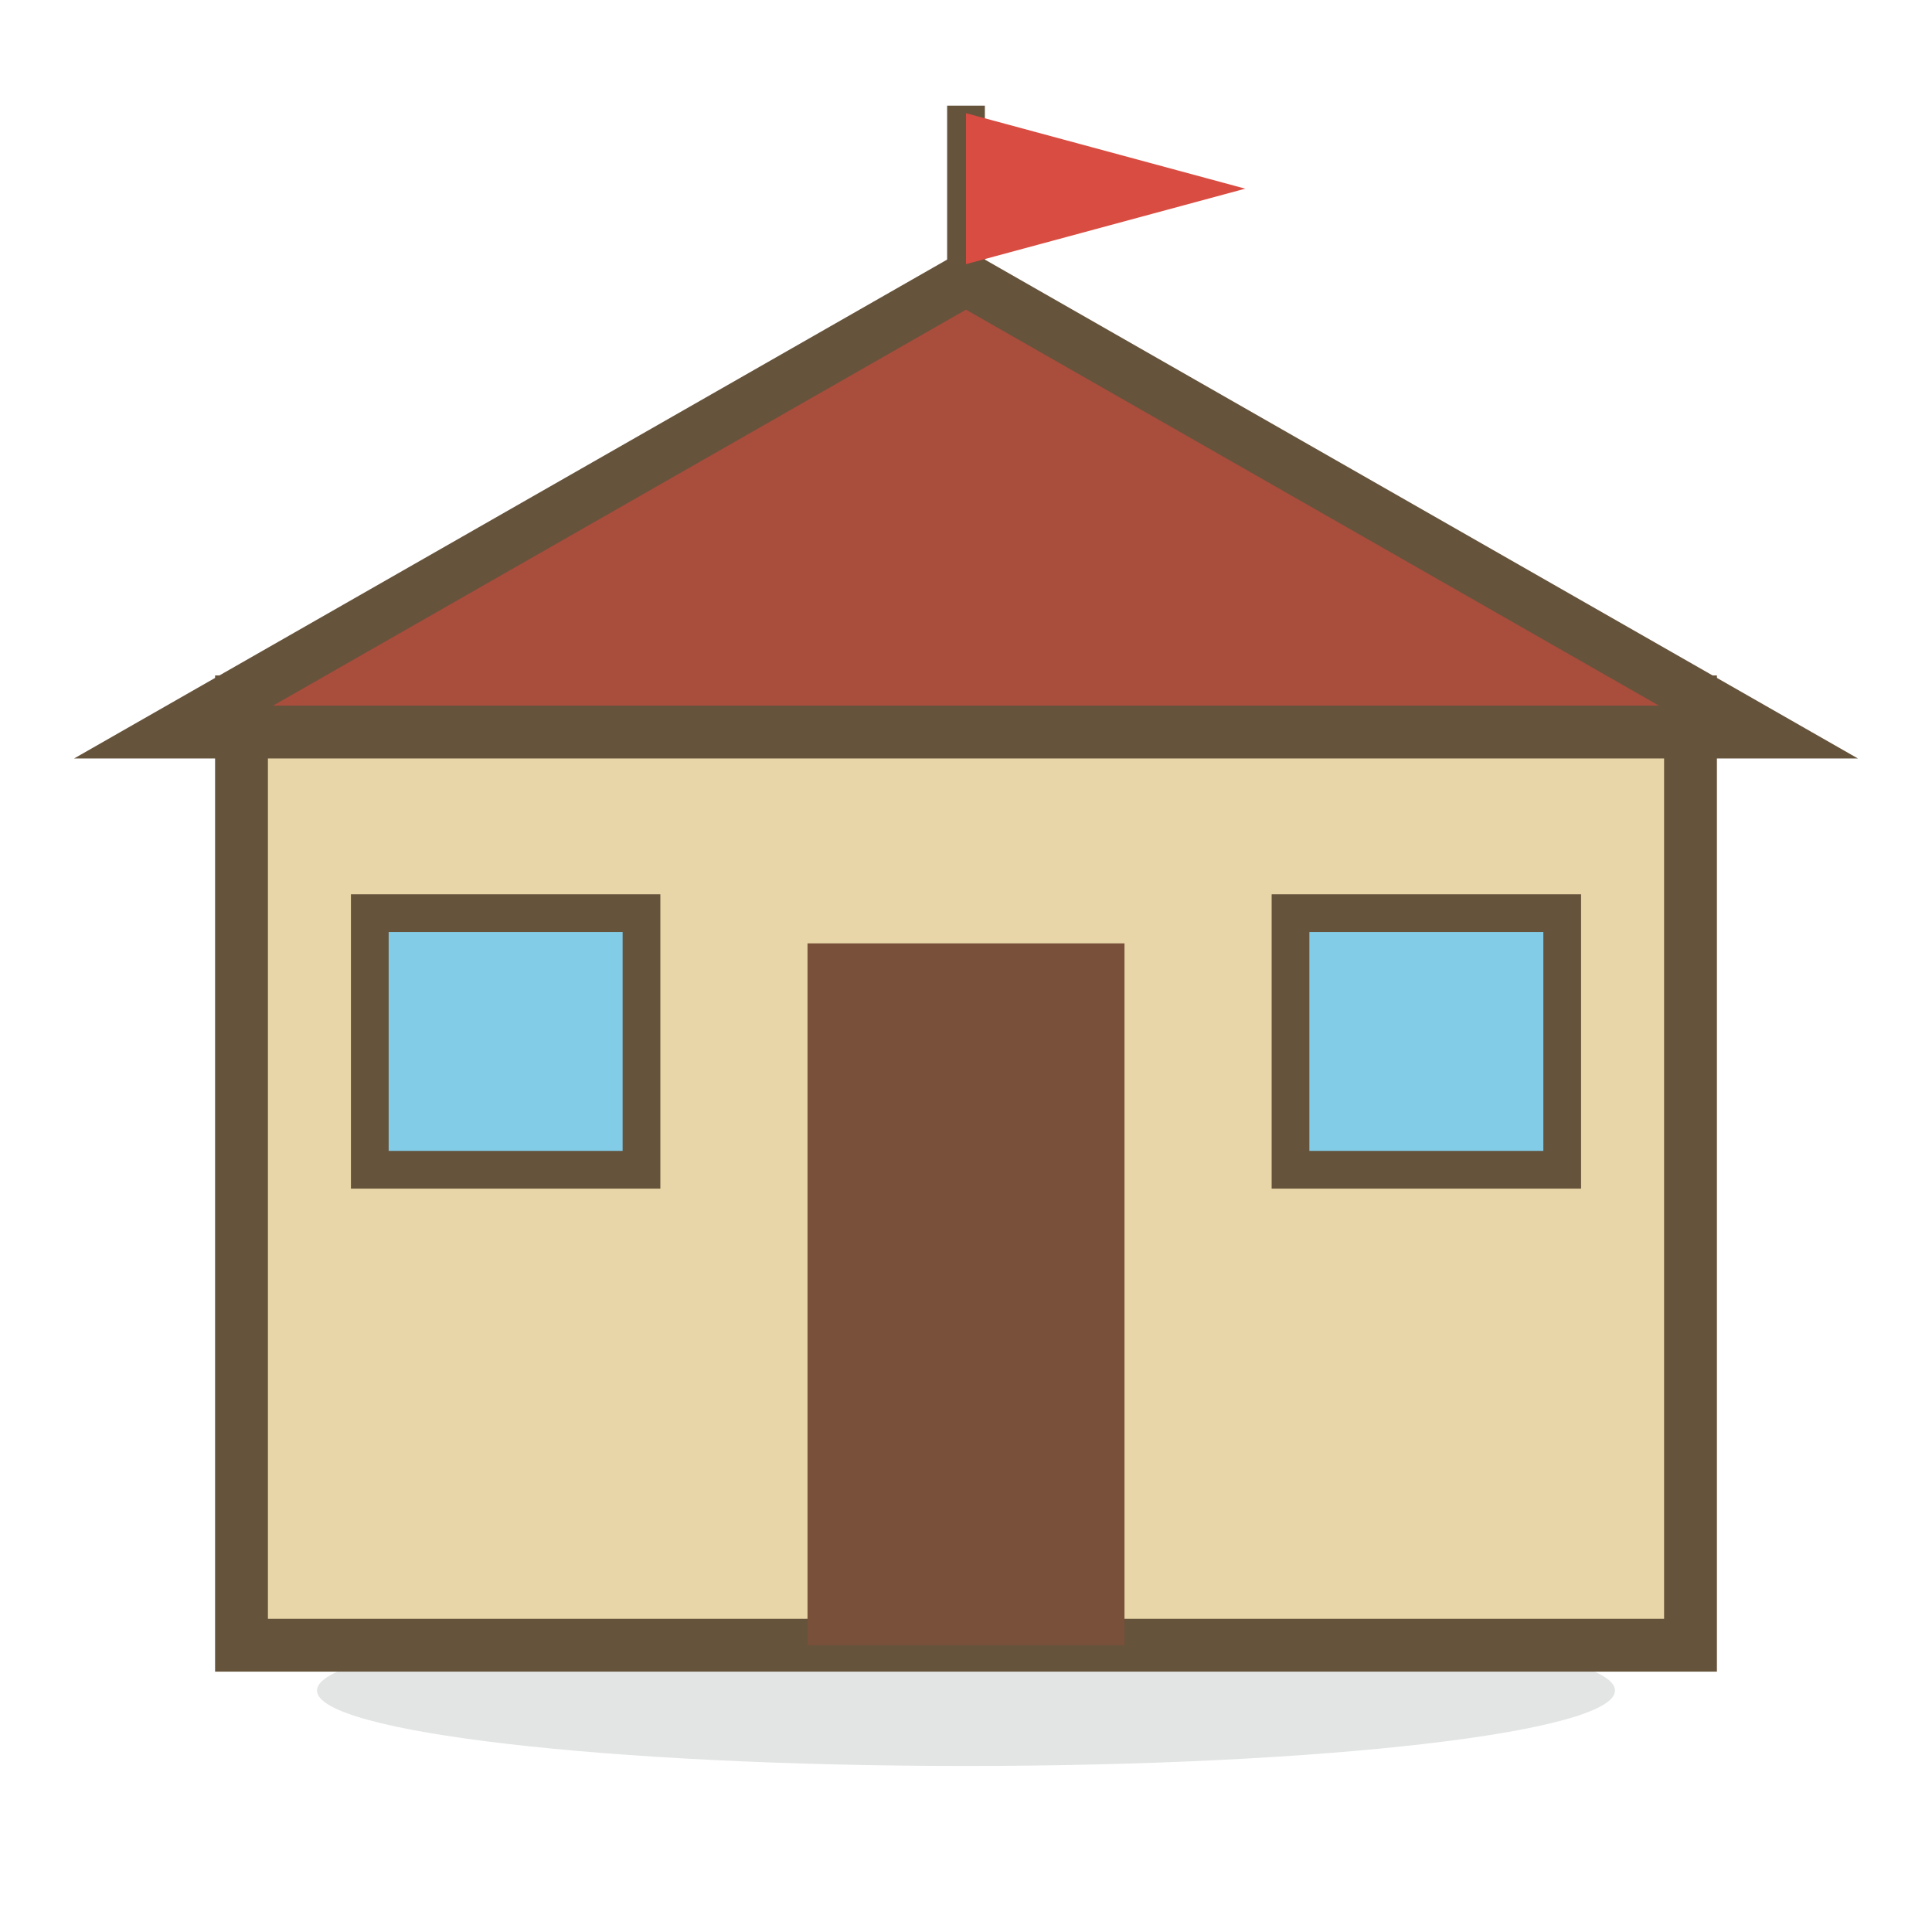
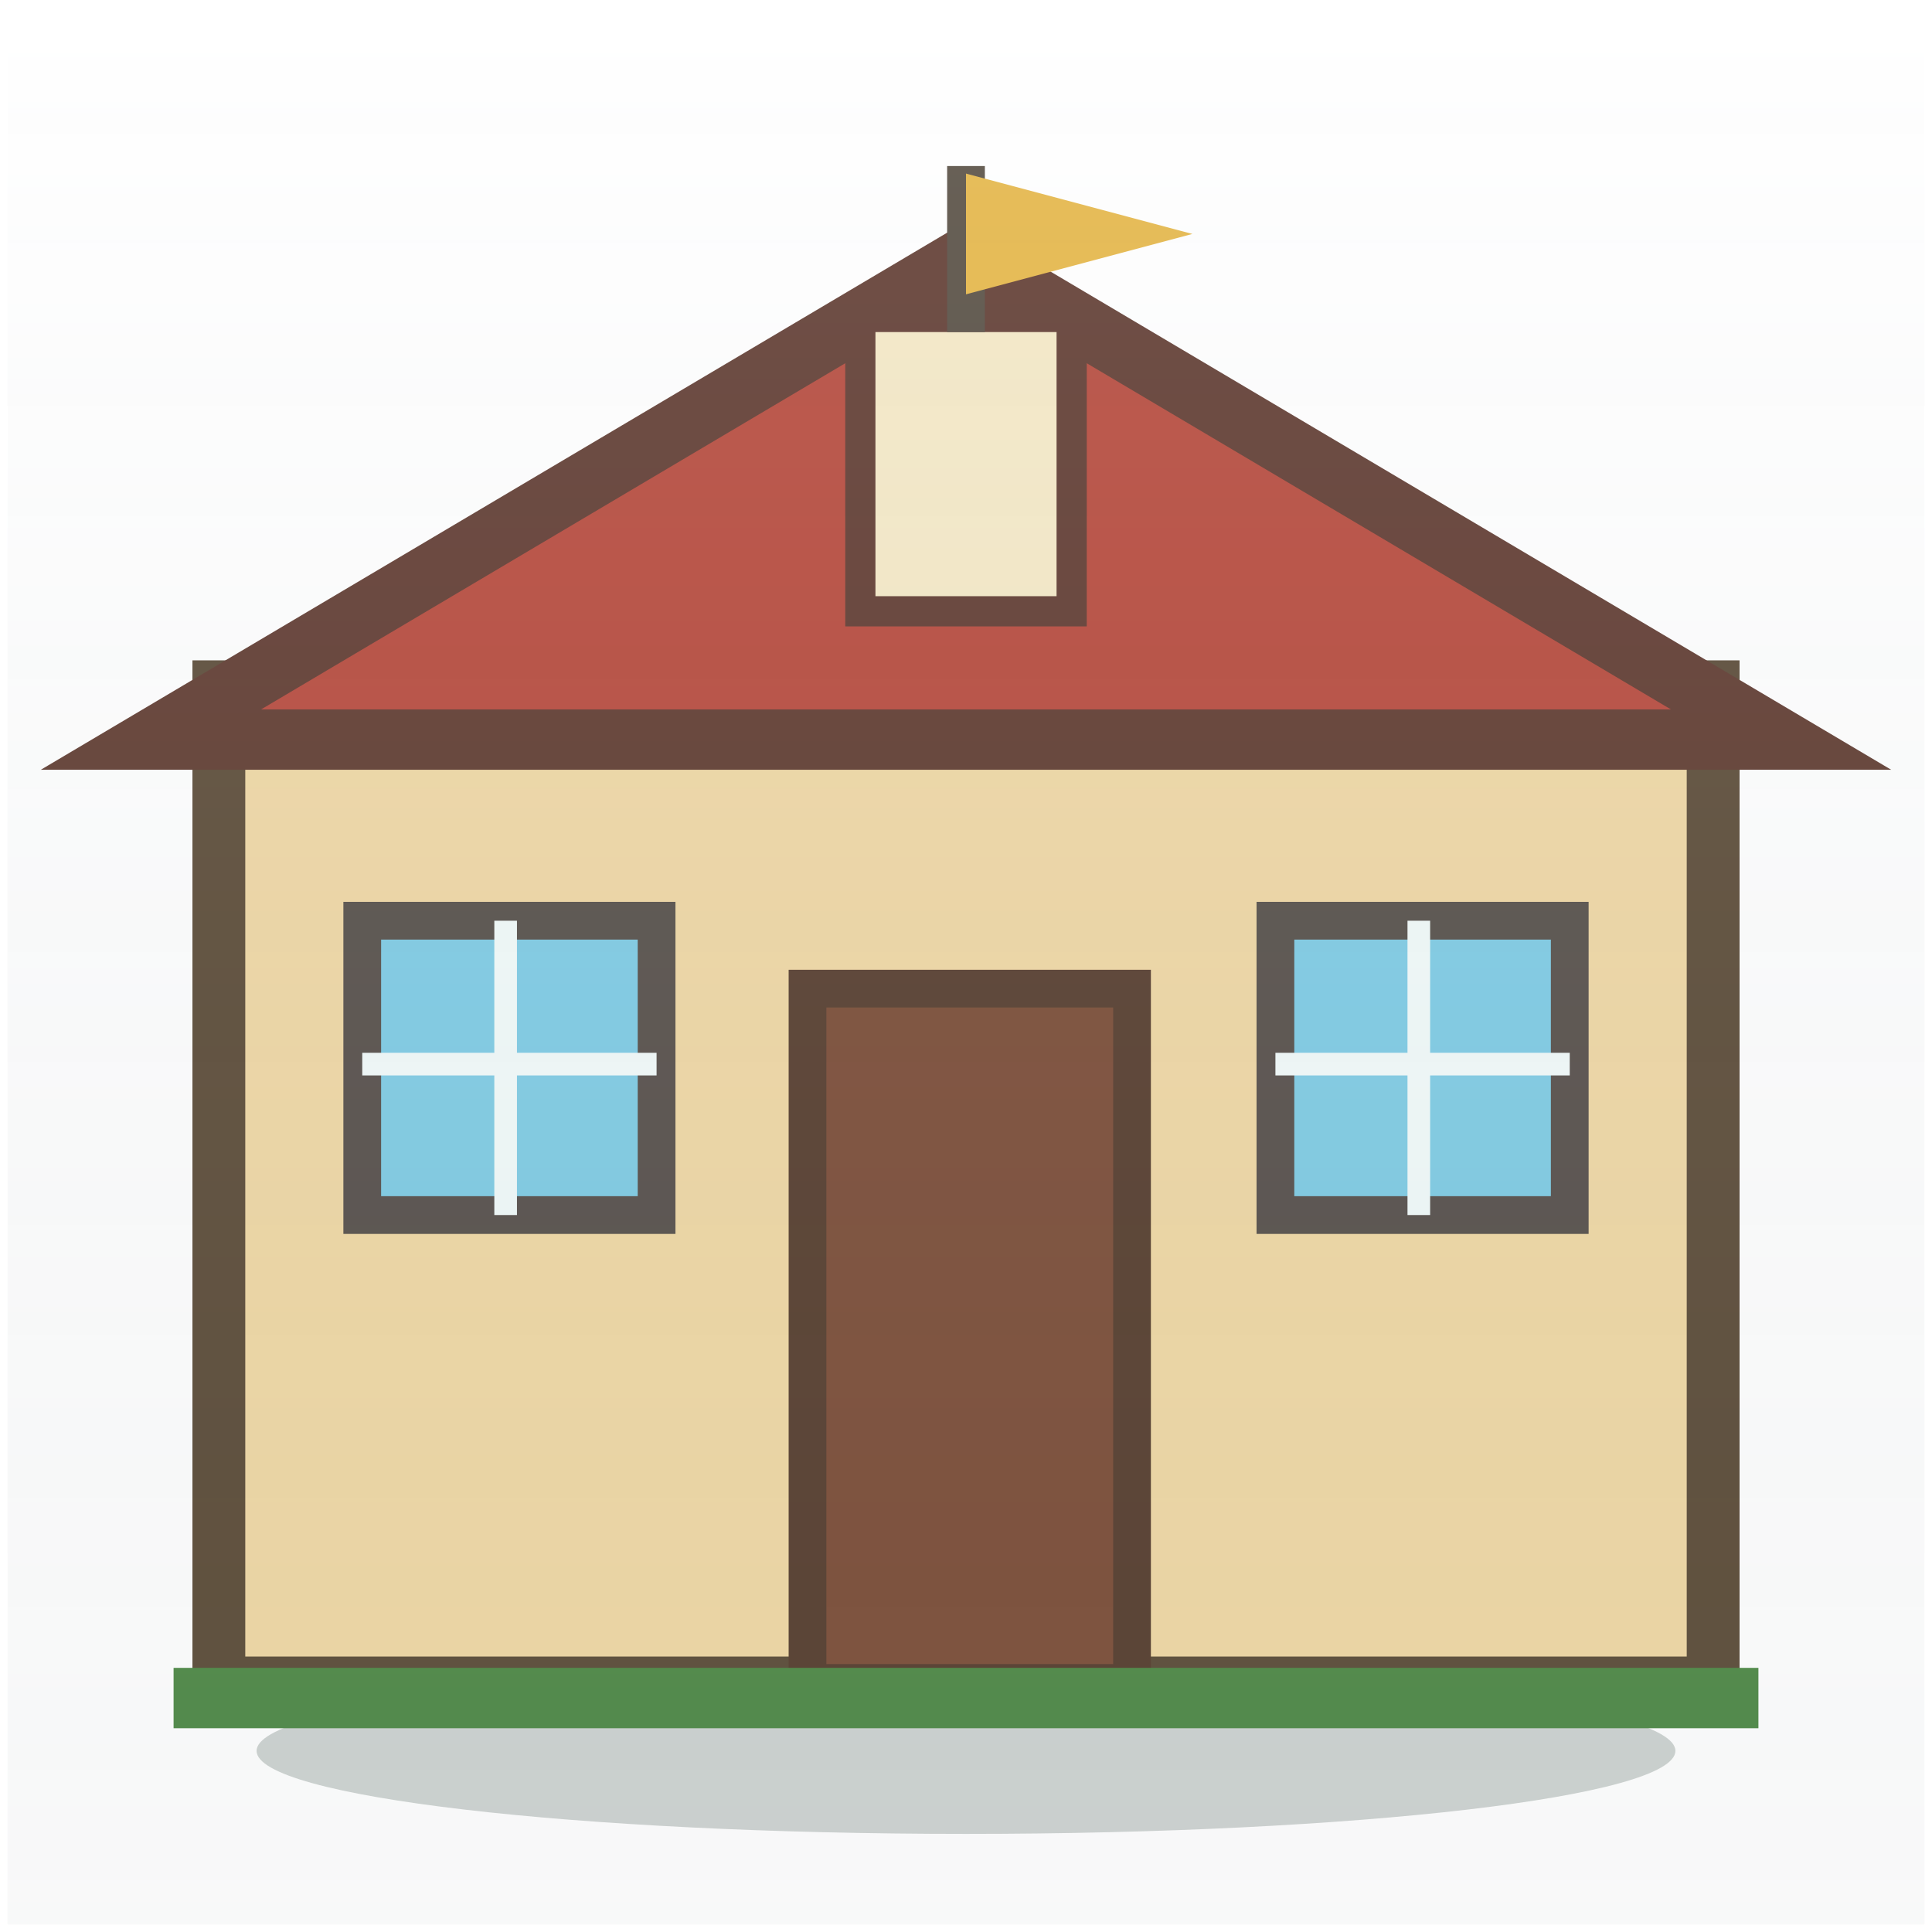
<svg xmlns="http://www.w3.org/2000/svg" width="256" height="256" viewBox="0 0 256 256">
-   <ellipse cx="128" cy="224" rx="86" ry="10" fill="#26382c" opacity=".13" />
-   <rect x="32" y="93" width="192" height="125" fill="#e8d6a8" stroke="#66533b" stroke-width="7" />
-   <path d="M23 97L128 37l105 60Z" fill="#a94d3d" stroke="#66533b" stroke-width="7" />
-   <rect x="107" y="125" width="42" height="93" fill="#795039" />
-   <g fill="#83cce8" stroke="#66533b" stroke-width="5">
-     <rect x="49" y="121" width="36" height="34" />
-     <rect x="171" y="121" width="36" height="34" />
+   <defs>
+     <linearGradient id="sky" x2="0" y2="1">
+       <stop stop-color="#fff" stop-opacity=".22" />
+       <stop offset="1" stop-color="#263b48" stop-opacity=".08" />
+     </linearGradient>
+   </defs>
+   <ellipse cx="128" cy="232" rx="94" ry="11" fill="#253c31" opacity=".22" />
+   <rect x="29" y="91" width="198" height="132" fill="#f0d9a7" stroke="#61513e" stroke-width="7" />
+   <path d="M20 98L128 34l108 64Z" fill="#b94f42" stroke="#654137" stroke-width="8" />
+   <rect x="107" y="131" width="43" height="92" fill="#80533e" stroke="#5c4435" stroke-width="5" />
+   <g fill="#83cde5" stroke="#5c5550" stroke-width="5">
+     <rect x="48" y="122" width="39" height="39" />
+     <rect x="169" y="122" width="39" height="39" />
  </g>
-   <path d="M128 38v-24" stroke="#66533b" stroke-width="5" />
-   <path d="M128 15l37 10-37 10Z" fill="#d94c42" />
+   <path d="M67 122v39M48 141h39M188 122v39M169 141h39" stroke="#f2fbfa" stroke-width="3" />
+   <rect x="114" y="42" width="28" height="39" fill="#f5e9c8" stroke="#654137" stroke-width="4" />
+   <path d="M128 44v-22" stroke="#5b5348" stroke-width="5" />
+   <path d="M128 23l30 8-30 8Z" fill="#e6b84c" />
+   <path d="M23 225h210" stroke="#548d4c" stroke-width="8" />
+   <rect x="1" y="1" width="254" height="254" fill="url(#sky)" opacity=".4" />
</svg>
